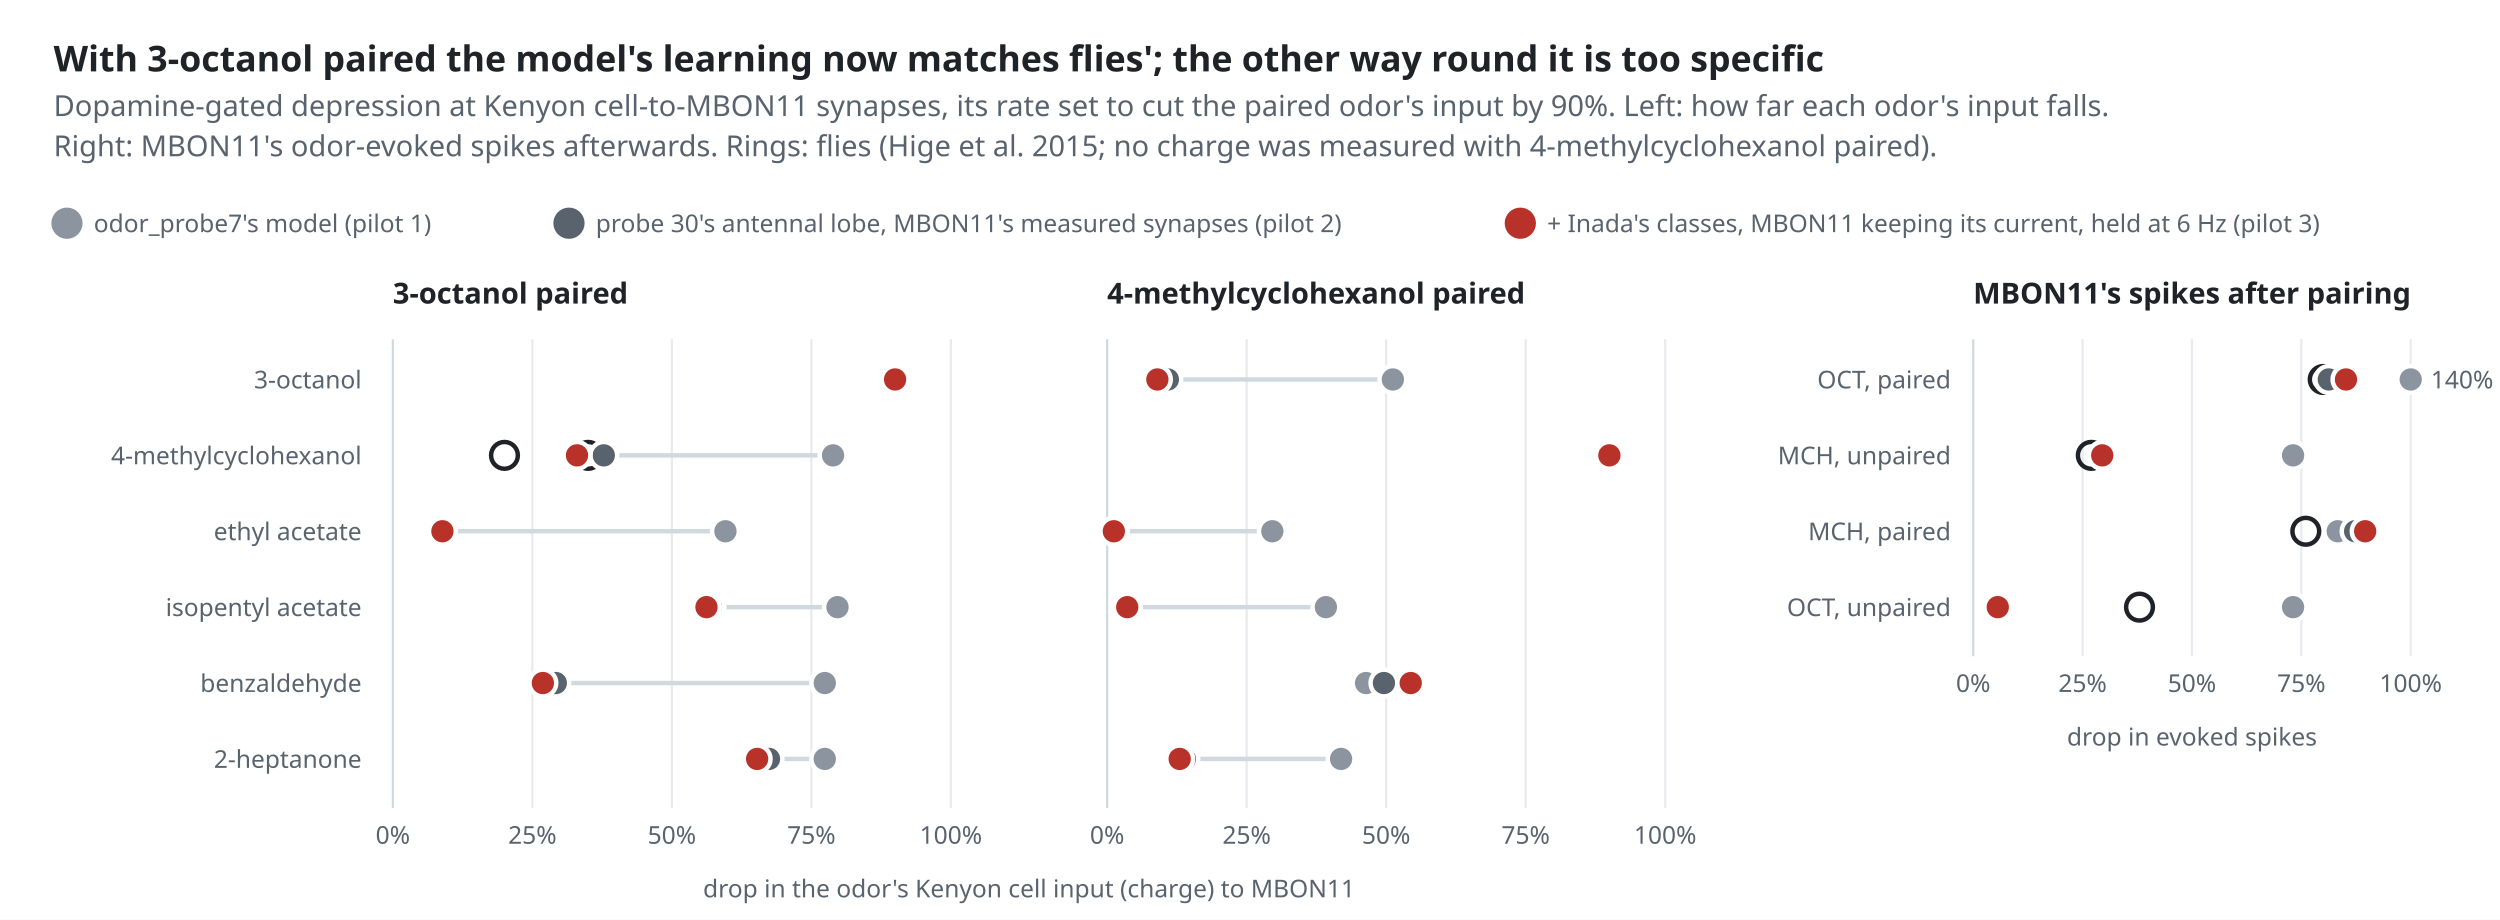
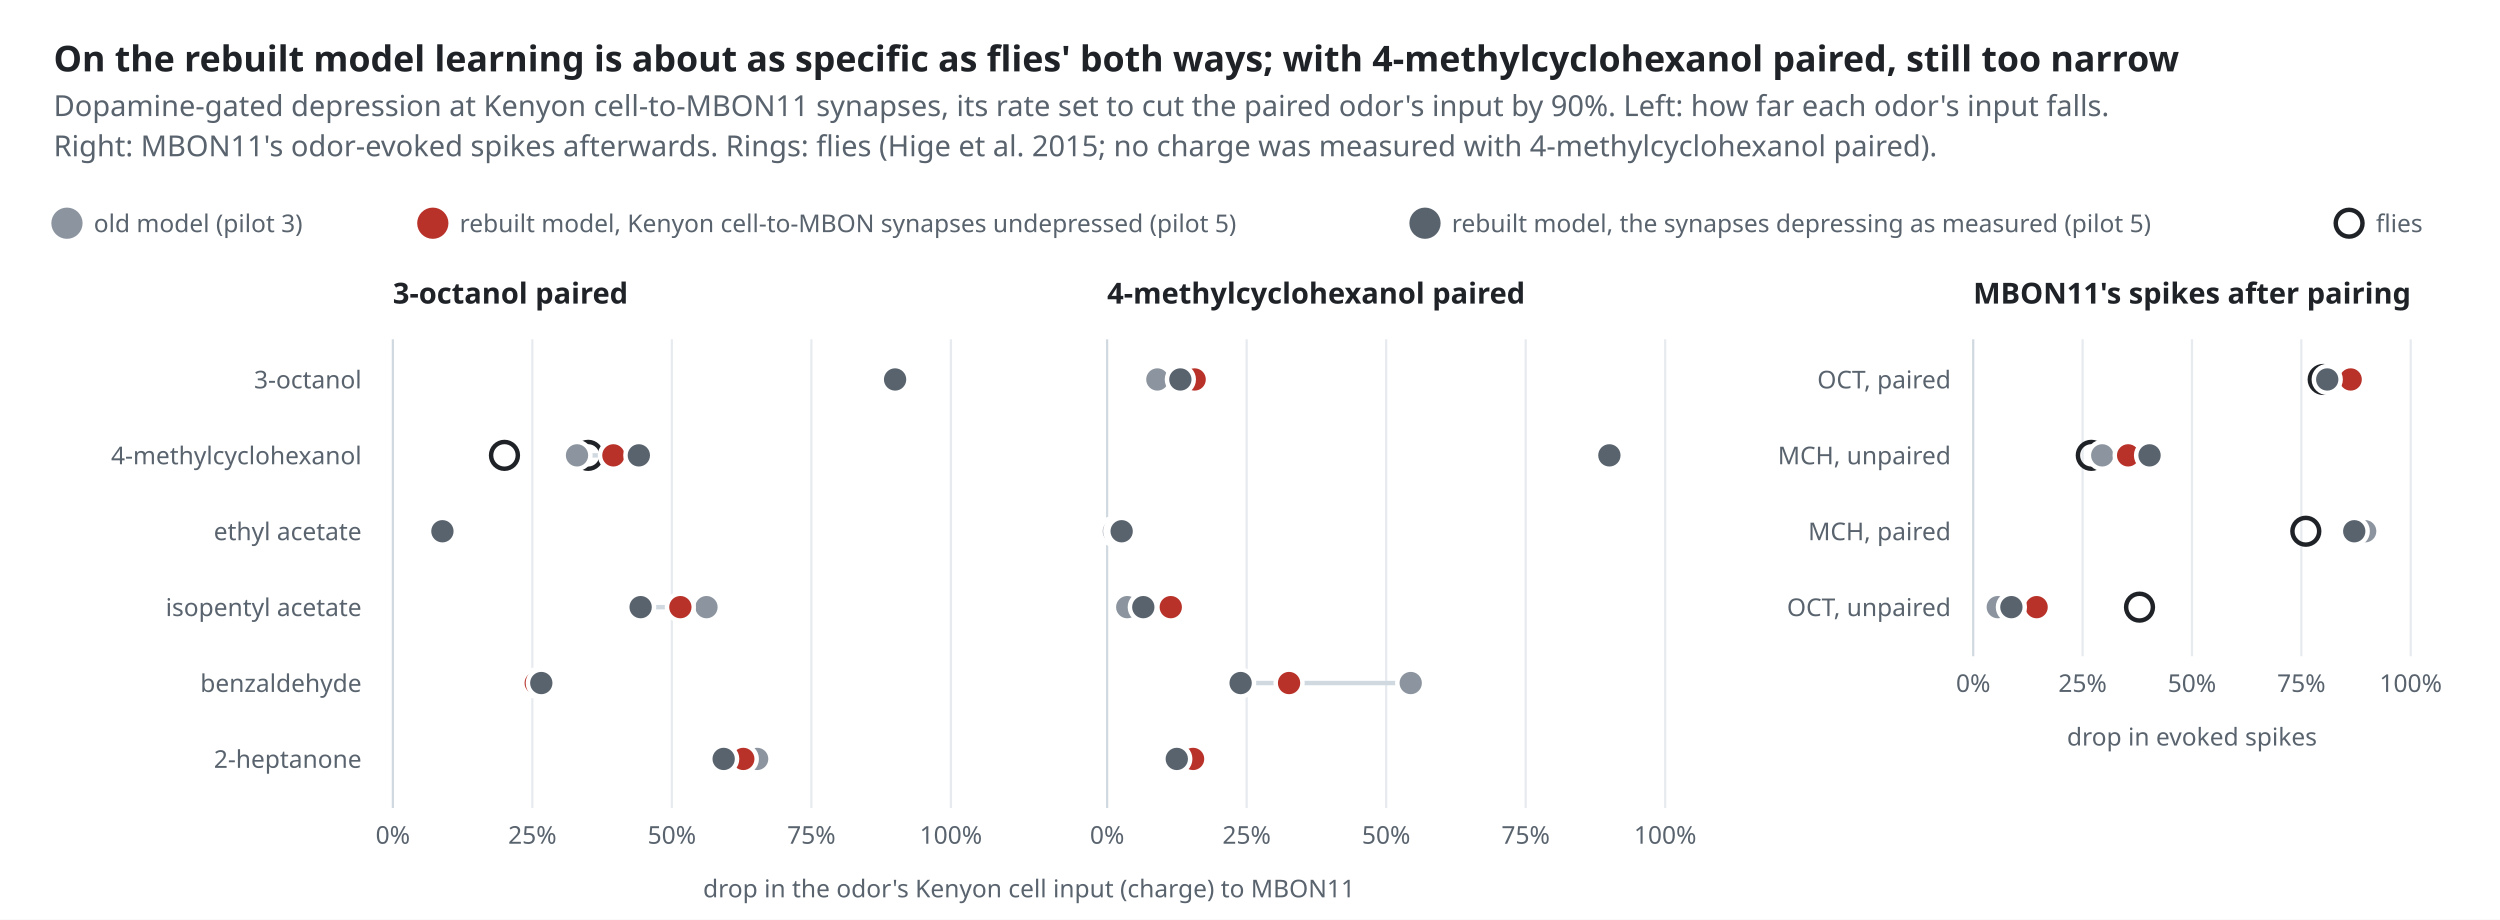
<svg xmlns="http://www.w3.org/2000/svg" width="1120" height="412" viewBox="0 0 1120 412" role="img" aria-labelledby="t">
  <style>
    text { font-family: -apple-system, BlinkMacSystemFont, 'Segoe UI', 'Noto Sans', Helvetica, Arial, sans-serif; }
    .lab { font-size: 16px; font-weight: 600; fill: #1f2328; }
    .val { font-size: 13px; font-weight: 600; fill: #1f2328; }
    .note { font-size: 13px; fill: #59636e; }
    .tick { font-size: 11px; fill: #59636e; }
    </style>
  <rect width="1120" height="412" fill="#ffffff" />
-   <text x="24.0" y="32.0" class="lab" text-anchor="start">With 3-octanol paired the model's learning now matches flies'; the other way round it is too specific</text>
+   <text x="24.0" y="32.0" class="lab" text-anchor="start">On the rebuilt model learning is about as specific as flies' both ways; with 4-methylcyclohexanol paired, still too narrow</text>
  <text x="24.0" y="52.0" class="note" text-anchor="start">Dopamine-gated depression at Kenyon cell-to-MBON11 synapses, its rate set to cut the paired odor's input by 90%. Left: how far each odor's input falls.</text>
  <text x="24.0" y="70.0" class="note" text-anchor="start">Right: MBON11's odor-evoked spikes afterwards. Rings: flies (Hige et al. 2015; no charge was measured with 4-methylcyclohexanol paired).</text>
  <circle cx="30" cy="100" r="6" fill="#8c959f" stroke="#8c959f" stroke-width="2" />
-   <text x="42.0" y="104.0" class="tick" text-anchor="start">odor_probe7's model (pilot 1)</text>
-   <circle cx="254.9" cy="100" r="6" fill="#59636e" stroke="#59636e" stroke-width="2" />
-   <text x="266.9" y="104.0" class="tick" text-anchor="start">probe 30's antennal lobe, MBON11's measured synapses (pilot 2)</text>
-   <circle cx="681.1" cy="100" r="6" fill="#b8322a" stroke="#b8322a" stroke-width="2" />
-   <text x="693.1" y="104.0" class="tick" text-anchor="start">+ Inada's classes, MBON11 keeping its current, held at 6 Hz (pilot 3)</text>
-   <circle cx="1150.0" cy="100" r="6" fill="none" stroke="#1f2328" stroke-width="2" />
-   <text x="1162.0" y="104.0" class="tick" text-anchor="start">flies</text>
+   <text x="42.0" y="104.0" class="tick" text-anchor="start">old model (pilot 3)</text>
+   <circle cx="193.9" cy="100" r="6" fill="#b8322a" stroke="#b8322a" stroke-width="2" />
+   <text x="205.9" y="104.0" class="tick" text-anchor="start">rebuilt model, Kenyon cell-to-MBON synapses undepressed (pilot 5)</text>
+   <circle cx="638.4" cy="100" r="6" fill="#59636e" stroke="#59636e" stroke-width="2" />
+   <text x="650.4" y="104.0" class="tick" text-anchor="start">rebuilt model, the synapses depressing as measured (pilot 5)</text>
+   <circle cx="1052.4" cy="100" r="6" fill="none" stroke="#1f2328" stroke-width="2" />
+   <text x="1064.4" y="104.0" class="tick" text-anchor="start">flies</text>
  <text x="176.0" y="136.0" class="val" text-anchor="start">3-octanol paired</text>
  <line x1="176.0" y1="152" x2="176.0" y2="362" stroke="#d1d9e0" stroke-opacity="1" />
  <text x="176.0" y="378.0" class="tick" text-anchor="middle">0%</text>
  <line x1="238.5" y1="152" x2="238.5" y2="362" stroke="#d1d9e0" stroke-opacity="0.5" />
  <text x="238.5" y="378.0" class="tick" text-anchor="middle">25%</text>
  <line x1="301.0" y1="152" x2="301.0" y2="362" stroke="#d1d9e0" stroke-opacity="0.5" />
  <text x="301.0" y="378.0" class="tick" text-anchor="middle">50%</text>
  <line x1="363.5" y1="152" x2="363.5" y2="362" stroke="#d1d9e0" stroke-opacity="0.5" />
  <text x="363.5" y="378.0" class="tick" text-anchor="middle">75%</text>
  <line x1="426.0" y1="152" x2="426.0" y2="362" stroke="#d1d9e0" stroke-opacity="0.5" />
  <text x="426.0" y="378.0" class="tick" text-anchor="middle">100%</text>
  <text x="162.0" y="174.0" class="tick" text-anchor="end">3-octanol</text>
  <line x1="401.0" y1="170" x2="401.0" y2="170" stroke="#d1d9e0" stroke-width="2" />
  <circle cx="401.0" cy="170.0" r="6" fill="#8c959f" stroke="#ffffff" stroke-width="2" />
+   <circle cx="401.0" cy="170.0" r="6" fill="#b8322a" stroke="#ffffff" stroke-width="2" />
  <circle cx="401.0" cy="170.0" r="6" fill="#59636e" stroke="#ffffff" stroke-width="2" />
-   <circle cx="401.0" cy="170.0" r="6" fill="#b8322a" stroke="#ffffff" stroke-width="2" />
  <text x="162.0" y="208.0" class="tick" text-anchor="end">4-methylcyclohexanol</text>
-   <line x1="258.5" y1="204" x2="373.2" y2="204" stroke="#d1d9e0" stroke-width="2" />
+   <line x1="258.5" y1="204" x2="286.2" y2="204" stroke="#d1d9e0" stroke-width="2" />
  <circle cx="226.0" cy="204.0" r="6" fill="none" stroke="#1f2328" stroke-width="2" />
  <circle cx="263.5" cy="204.0" r="6" fill="none" stroke="#1f2328" stroke-width="2" />
-   <circle cx="373.2" cy="204.0" r="6" fill="#8c959f" stroke="#ffffff" stroke-width="2" />
-   <circle cx="270.5" cy="204.0" r="6" fill="#59636e" stroke="#ffffff" stroke-width="2" />
-   <circle cx="258.5" cy="204.0" r="6" fill="#b8322a" stroke="#ffffff" stroke-width="2" />
+   <circle cx="258.5" cy="204.0" r="6" fill="#8c959f" stroke="#ffffff" stroke-width="2" />
+   <circle cx="274.8" cy="204.0" r="6" fill="#b8322a" stroke="#ffffff" stroke-width="2" />
+   <circle cx="286.2" cy="204.0" r="6" fill="#59636e" stroke="#ffffff" stroke-width="2" />
  <text x="162.0" y="242.0" class="tick" text-anchor="end">ethyl acetate</text>
-   <line x1="197.8" y1="238" x2="325.0" y2="238" stroke="#d1d9e0" stroke-width="2" />
-   <circle cx="325.0" cy="238.0" r="6" fill="#8c959f" stroke="#ffffff" stroke-width="2" />
-   <circle cx="197.8" cy="238.0" r="6" fill="#59636e" stroke="#ffffff" stroke-width="2" />
-   <circle cx="198.2" cy="238.0" r="6" fill="#b8322a" stroke="#ffffff" stroke-width="2" />
+   <line x1="198.2" y1="238" x2="198.8" y2="238" stroke="#d1d9e0" stroke-width="2" />
+   <circle cx="198.2" cy="238.0" r="6" fill="#8c959f" stroke="#ffffff" stroke-width="2" />
+   <circle cx="198.8" cy="238.0" r="6" fill="#b8322a" stroke="#ffffff" stroke-width="2" />
+   <circle cx="198.2" cy="238.0" r="6" fill="#59636e" stroke="#ffffff" stroke-width="2" />
  <text x="162.0" y="276.0" class="tick" text-anchor="end">isopentyl acetate</text>
-   <line x1="316.5" y1="272" x2="375.2" y2="272" stroke="#d1d9e0" stroke-width="2" />
-   <circle cx="375.2" cy="272.0" r="6" fill="#8c959f" stroke="#ffffff" stroke-width="2" />
-   <circle cx="318.5" cy="272.0" r="6" fill="#59636e" stroke="#ffffff" stroke-width="2" />
-   <circle cx="316.5" cy="272.0" r="6" fill="#b8322a" stroke="#ffffff" stroke-width="2" />
+   <line x1="287.0" y1="272" x2="316.5" y2="272" stroke="#d1d9e0" stroke-width="2" />
+   <circle cx="316.5" cy="272.0" r="6" fill="#8c959f" stroke="#ffffff" stroke-width="2" />
+   <circle cx="304.8" cy="272.0" r="6" fill="#b8322a" stroke="#ffffff" stroke-width="2" />
+   <circle cx="287.0" cy="272.0" r="6" fill="#59636e" stroke="#ffffff" stroke-width="2" />
  <text x="162.0" y="310.0" class="tick" text-anchor="end">benzaldehyde</text>
-   <line x1="243.2" y1="306" x2="369.5" y2="306" stroke="#d1d9e0" stroke-width="2" />
-   <circle cx="369.5" cy="306.0" r="6" fill="#8c959f" stroke="#ffffff" stroke-width="2" />
-   <circle cx="249.0" cy="306.0" r="6" fill="#59636e" stroke="#ffffff" stroke-width="2" />
-   <circle cx="243.2" cy="306.0" r="6" fill="#b8322a" stroke="#ffffff" stroke-width="2" />
+   <line x1="240.0" y1="306" x2="243.2" y2="306" stroke="#d1d9e0" stroke-width="2" />
+   <circle cx="243.2" cy="306.0" r="6" fill="#8c959f" stroke="#ffffff" stroke-width="2" />
+   <circle cx="240.0" cy="306.0" r="6" fill="#b8322a" stroke="#ffffff" stroke-width="2" />
+   <circle cx="242.5" cy="306.0" r="6" fill="#59636e" stroke="#ffffff" stroke-width="2" />
  <text x="162.0" y="344.0" class="tick" text-anchor="end">2-heptanone</text>
-   <line x1="339.2" y1="340" x2="369.5" y2="340" stroke="#d1d9e0" stroke-width="2" />
-   <circle cx="369.5" cy="340.0" r="6" fill="#8c959f" stroke="#ffffff" stroke-width="2" />
-   <circle cx="344.5" cy="340.0" r="6" fill="#59636e" stroke="#ffffff" stroke-width="2" />
-   <circle cx="339.2" cy="340.0" r="6" fill="#b8322a" stroke="#ffffff" stroke-width="2" />
+   <line x1="324.2" y1="340" x2="339.2" y2="340" stroke="#d1d9e0" stroke-width="2" />
+   <circle cx="339.2" cy="340.0" r="6" fill="#8c959f" stroke="#ffffff" stroke-width="2" />
+   <circle cx="333.0" cy="340.0" r="6" fill="#b8322a" stroke="#ffffff" stroke-width="2" />
+   <circle cx="324.2" cy="340.0" r="6" fill="#59636e" stroke="#ffffff" stroke-width="2" />
  <text x="496.0" y="136.0" class="val" text-anchor="start">4-methylcyclohexanol paired</text>
  <line x1="496.0" y1="152" x2="496.0" y2="362" stroke="#d1d9e0" stroke-opacity="1" />
  <text x="496.0" y="378.0" class="tick" text-anchor="middle">0%</text>
  <line x1="558.5" y1="152" x2="558.5" y2="362" stroke="#d1d9e0" stroke-opacity="0.5" />
  <text x="558.5" y="378.0" class="tick" text-anchor="middle">25%</text>
  <line x1="621.0" y1="152" x2="621.0" y2="362" stroke="#d1d9e0" stroke-opacity="0.5" />
  <text x="621.0" y="378.0" class="tick" text-anchor="middle">50%</text>
  <line x1="683.5" y1="152" x2="683.5" y2="362" stroke="#d1d9e0" stroke-opacity="0.5" />
  <text x="683.5" y="378.0" class="tick" text-anchor="middle">75%</text>
  <line x1="746.0" y1="152" x2="746.0" y2="362" stroke="#d1d9e0" stroke-opacity="0.5" />
  <text x="746.0" y="378.0" class="tick" text-anchor="middle">100%</text>
-   <line x1="518.5" y1="170" x2="624.0" y2="170" stroke="#d1d9e0" stroke-width="2" />
-   <circle cx="624.0" cy="170.0" r="6" fill="#8c959f" stroke="#ffffff" stroke-width="2" />
-   <circle cx="523.2" cy="170.0" r="6" fill="#59636e" stroke="#ffffff" stroke-width="2" />
-   <circle cx="518.5" cy="170.0" r="6" fill="#b8322a" stroke="#ffffff" stroke-width="2" />
+   <line x1="518.5" y1="170" x2="535.2" y2="170" stroke="#d1d9e0" stroke-width="2" />
+   <circle cx="518.5" cy="170.0" r="6" fill="#8c959f" stroke="#ffffff" stroke-width="2" />
+   <circle cx="535.2" cy="170.0" r="6" fill="#b8322a" stroke="#ffffff" stroke-width="2" />
+   <circle cx="528.8" cy="170.0" r="6" fill="#59636e" stroke="#ffffff" stroke-width="2" />
  <line x1="721.0" y1="204" x2="721.0" y2="204" stroke="#d1d9e0" stroke-width="2" />
  <circle cx="721.0" cy="204.0" r="6" fill="#8c959f" stroke="#ffffff" stroke-width="2" />
+   <circle cx="721.0" cy="204.0" r="6" fill="#b8322a" stroke="#ffffff" stroke-width="2" />
  <circle cx="721.0" cy="204.0" r="6" fill="#59636e" stroke="#ffffff" stroke-width="2" />
-   <circle cx="721.0" cy="204.0" r="6" fill="#b8322a" stroke="#ffffff" stroke-width="2" />
-   <line x1="499.0" y1="238" x2="570.0" y2="238" stroke="#d1d9e0" stroke-width="2" />
-   <circle cx="570.0" cy="238.0" r="6" fill="#8c959f" stroke="#ffffff" stroke-width="2" />
-   <circle cx="499.2" cy="238.0" r="6" fill="#59636e" stroke="#ffffff" stroke-width="2" />
-   <circle cx="499.0" cy="238.0" r="6" fill="#b8322a" stroke="#ffffff" stroke-width="2" />
-   <line x1="505.0" y1="272" x2="594.0" y2="272" stroke="#d1d9e0" stroke-width="2" />
-   <circle cx="594.0" cy="272.0" r="6" fill="#8c959f" stroke="#ffffff" stroke-width="2" />
-   <circle cx="505.0" cy="272.0" r="6" fill="#59636e" stroke="#ffffff" stroke-width="2" />
-   <circle cx="505.0" cy="272.0" r="6" fill="#b8322a" stroke="#ffffff" stroke-width="2" />
-   <line x1="612.0" y1="306" x2="632.0" y2="306" stroke="#d1d9e0" stroke-width="2" />
-   <circle cx="612.0" cy="306.0" r="6" fill="#8c959f" stroke="#ffffff" stroke-width="2" />
-   <circle cx="620.0" cy="306.0" r="6" fill="#59636e" stroke="#ffffff" stroke-width="2" />
-   <circle cx="632.0" cy="306.0" r="6" fill="#b8322a" stroke="#ffffff" stroke-width="2" />
-   <line x1="528.5" y1="340" x2="600.8" y2="340" stroke="#d1d9e0" stroke-width="2" />
-   <circle cx="600.8" cy="340.0" r="6" fill="#8c959f" stroke="#ffffff" stroke-width="2" />
-   <circle cx="530.8" cy="340.0" r="6" fill="#59636e" stroke="#ffffff" stroke-width="2" />
-   <circle cx="528.5" cy="340.0" r="6" fill="#b8322a" stroke="#ffffff" stroke-width="2" />
+   <line x1="499.0" y1="238" x2="502.5" y2="238" stroke="#d1d9e0" stroke-width="2" />
+   <circle cx="499.0" cy="238.0" r="6" fill="#8c959f" stroke="#ffffff" stroke-width="2" />
+   <circle cx="501.2" cy="238.0" r="6" fill="#b8322a" stroke="#ffffff" stroke-width="2" />
+   <circle cx="502.5" cy="238.0" r="6" fill="#59636e" stroke="#ffffff" stroke-width="2" />
+   <line x1="505.0" y1="272" x2="524.5" y2="272" stroke="#d1d9e0" stroke-width="2" />
+   <circle cx="505.0" cy="272.0" r="6" fill="#8c959f" stroke="#ffffff" stroke-width="2" />
+   <circle cx="524.5" cy="272.0" r="6" fill="#b8322a" stroke="#ffffff" stroke-width="2" />
+   <circle cx="512.2" cy="272.0" r="6" fill="#59636e" stroke="#ffffff" stroke-width="2" />
+   <line x1="555.8" y1="306" x2="632.0" y2="306" stroke="#d1d9e0" stroke-width="2" />
+   <circle cx="632.0" cy="306.0" r="6" fill="#8c959f" stroke="#ffffff" stroke-width="2" />
+   <circle cx="577.5" cy="306.0" r="6" fill="#b8322a" stroke="#ffffff" stroke-width="2" />
+   <circle cx="555.8" cy="306.0" r="6" fill="#59636e" stroke="#ffffff" stroke-width="2" />
+   <line x1="527.2" y1="340" x2="534.5" y2="340" stroke="#d1d9e0" stroke-width="2" />
+   <circle cx="528.5" cy="340.0" r="6" fill="#8c959f" stroke="#ffffff" stroke-width="2" />
+   <circle cx="534.5" cy="340.0" r="6" fill="#b8322a" stroke="#ffffff" stroke-width="2" />
+   <circle cx="527.2" cy="340.0" r="6" fill="#59636e" stroke="#ffffff" stroke-width="2" />
  <text x="884.0" y="136.0" class="val" text-anchor="start">MBON11's spikes after pairing</text>
  <line x1="884.0" y1="152" x2="884.0" y2="294" stroke="#d1d9e0" stroke-opacity="1" />
  <text x="884.0" y="310.0" class="tick" text-anchor="middle">0%</text>
  <line x1="933.0" y1="152" x2="933.0" y2="294" stroke="#d1d9e0" stroke-opacity="0.5" />
  <text x="933.0" y="310.0" class="tick" text-anchor="middle">25%</text>
  <line x1="982.0" y1="152" x2="982.0" y2="294" stroke="#d1d9e0" stroke-opacity="0.5" />
  <text x="982.0" y="310.0" class="tick" text-anchor="middle">50%</text>
  <line x1="1031.0" y1="152" x2="1031.0" y2="294" stroke="#d1d9e0" stroke-opacity="0.5" />
  <text x="1031.0" y="310.0" class="tick" text-anchor="middle">75%</text>
  <line x1="1080.0" y1="152" x2="1080.0" y2="294" stroke="#d1d9e0" stroke-opacity="0.5" />
  <text x="1080.0" y="310.0" class="tick" text-anchor="middle">100%</text>
  <text x="874.0" y="174.0" class="tick" text-anchor="end">OCT, paired</text>
  <circle cx="1040.8" cy="170.0" r="6" fill="none" stroke="#1f2328" stroke-width="2" />
-   <circle cx="1080.0" cy="170.0" r="6" fill="#8c959f" stroke="#ffffff" stroke-width="2" />
-   <text x="1089.0" y="174.0" class="tick" text-anchor="start">140%</text>
-   <circle cx="1043.3" cy="170.0" r="6" fill="#59636e" stroke="#ffffff" stroke-width="2" />
-   <circle cx="1051.0" cy="170.0" r="6" fill="#b8322a" stroke="#ffffff" stroke-width="2" />
+   <circle cx="1051.0" cy="170.0" r="6" fill="#8c959f" stroke="#ffffff" stroke-width="2" />
+   <circle cx="1053.1" cy="170.0" r="6" fill="#b8322a" stroke="#ffffff" stroke-width="2" />
+   <circle cx="1042.6" cy="170.0" r="6" fill="#59636e" stroke="#ffffff" stroke-width="2" />
  <text x="874.0" y="208.0" class="tick" text-anchor="end">MCH, unpaired</text>
  <circle cx="936.9" cy="204.0" r="6" fill="none" stroke="#1f2328" stroke-width="2" />
-   <circle cx="1027.3" cy="204.0" r="6" fill="#8c959f" stroke="#ffffff" stroke-width="2" />
-   <circle cx="942.2" cy="204.0" r="6" fill="#59636e" stroke="#ffffff" stroke-width="2" />
-   <circle cx="941.8" cy="204.0" r="6" fill="#b8322a" stroke="#ffffff" stroke-width="2" />
+   <circle cx="941.8" cy="204.0" r="6" fill="#8c959f" stroke="#ffffff" stroke-width="2" />
+   <circle cx="953.4" cy="204.0" r="6" fill="#b8322a" stroke="#ffffff" stroke-width="2" />
+   <circle cx="963.0" cy="204.0" r="6" fill="#59636e" stroke="#ffffff" stroke-width="2" />
  <text x="874.0" y="242.0" class="tick" text-anchor="end">MCH, paired</text>
  <circle cx="1033.0" cy="238.0" r="6" fill="none" stroke="#1f2328" stroke-width="2" />
-   <circle cx="1047.3" cy="238.0" r="6" fill="#8c959f" stroke="#ffffff" stroke-width="2" />
-   <circle cx="1055.1" cy="238.0" r="6" fill="#59636e" stroke="#ffffff" stroke-width="2" />
-   <circle cx="1059.6" cy="238.0" r="6" fill="#b8322a" stroke="#ffffff" stroke-width="2" />
+   <circle cx="1059.6" cy="238.0" r="6" fill="#8c959f" stroke="#ffffff" stroke-width="2" />
+   <circle cx="1053.9" cy="238.0" r="6" fill="#b8322a" stroke="#ffffff" stroke-width="2" />
+   <circle cx="1054.7" cy="238.0" r="6" fill="#59636e" stroke="#ffffff" stroke-width="2" />
  <text x="874.0" y="276.0" class="tick" text-anchor="end">OCT, unpaired</text>
  <circle cx="958.5" cy="272.0" r="6" fill="none" stroke="#1f2328" stroke-width="2" />
-   <circle cx="1027.3" cy="272.0" r="6" fill="#8c959f" stroke="#ffffff" stroke-width="2" />
-   <circle cx="894.8" cy="272.0" r="6" fill="#59636e" stroke="#ffffff" stroke-width="2" />
-   <circle cx="895.0" cy="272.0" r="6" fill="#b8322a" stroke="#ffffff" stroke-width="2" />
+   <circle cx="895.0" cy="272.0" r="6" fill="#8c959f" stroke="#ffffff" stroke-width="2" />
+   <circle cx="912.4" cy="272.0" r="6" fill="#b8322a" stroke="#ffffff" stroke-width="2" />
+   <circle cx="901.1" cy="272.0" r="6" fill="#59636e" stroke="#ffffff" stroke-width="2" />
  <text x="461.0" y="402.0" class="tick" text-anchor="middle">drop in the odor's Kenyon cell input (charge) to MBON11</text>
  <text x="982.0" y="334.0" class="tick" text-anchor="middle">drop in evoked spikes</text>
</svg>
